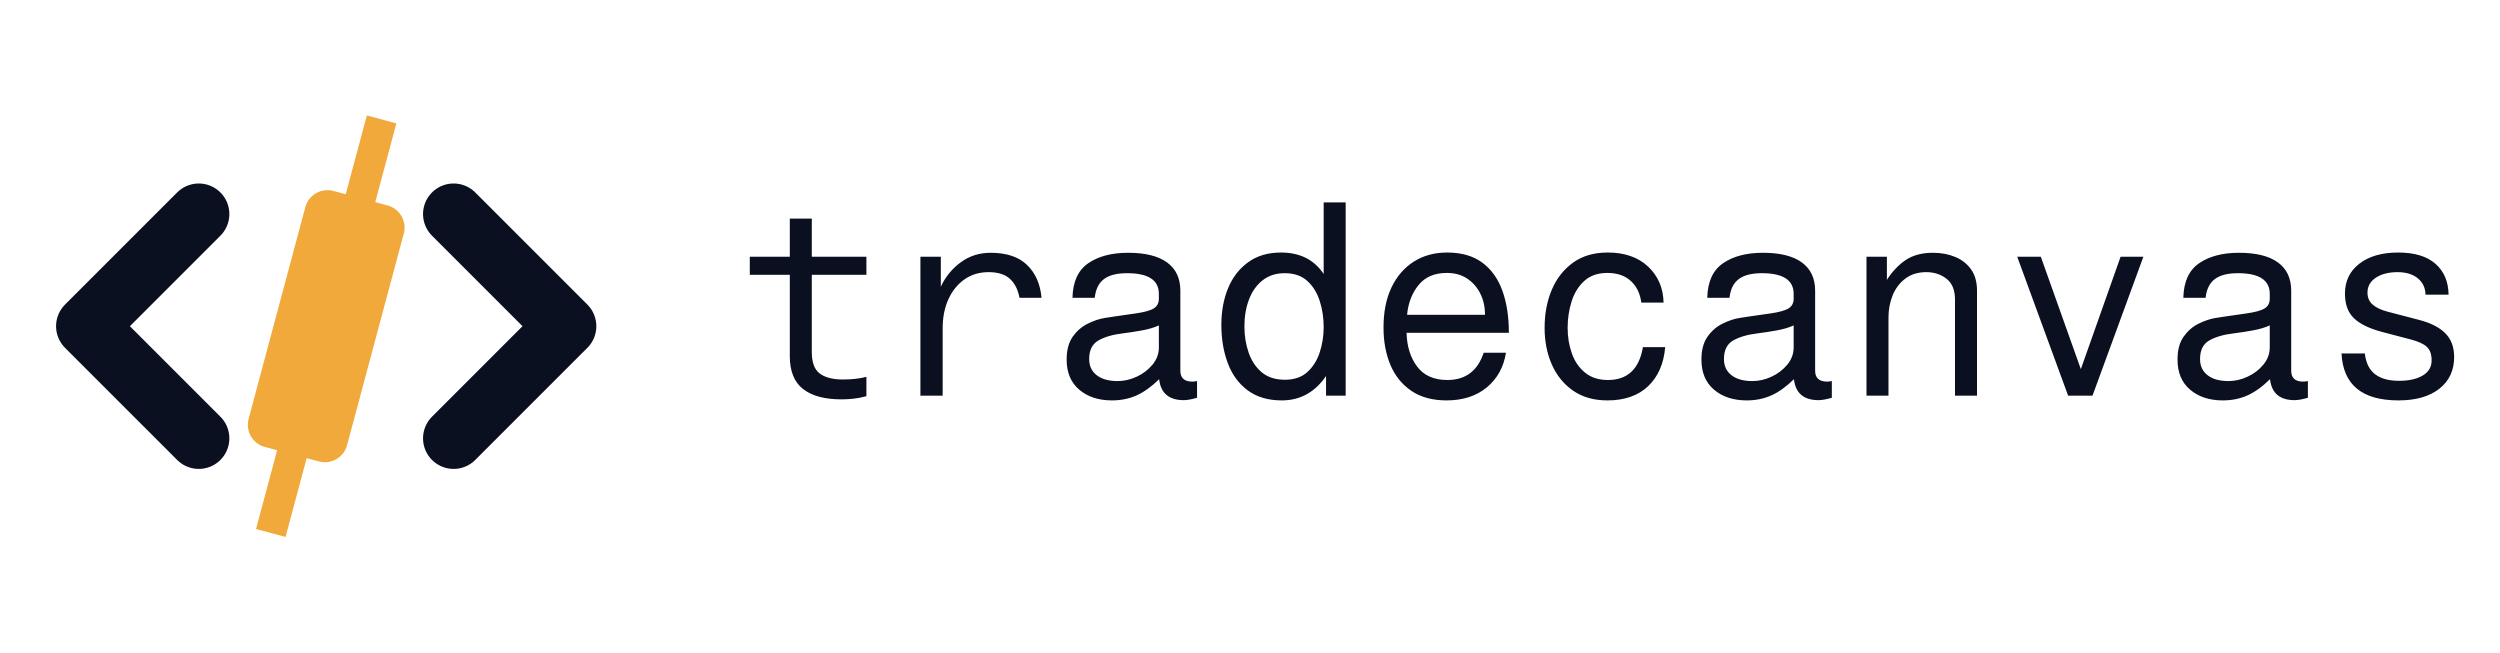
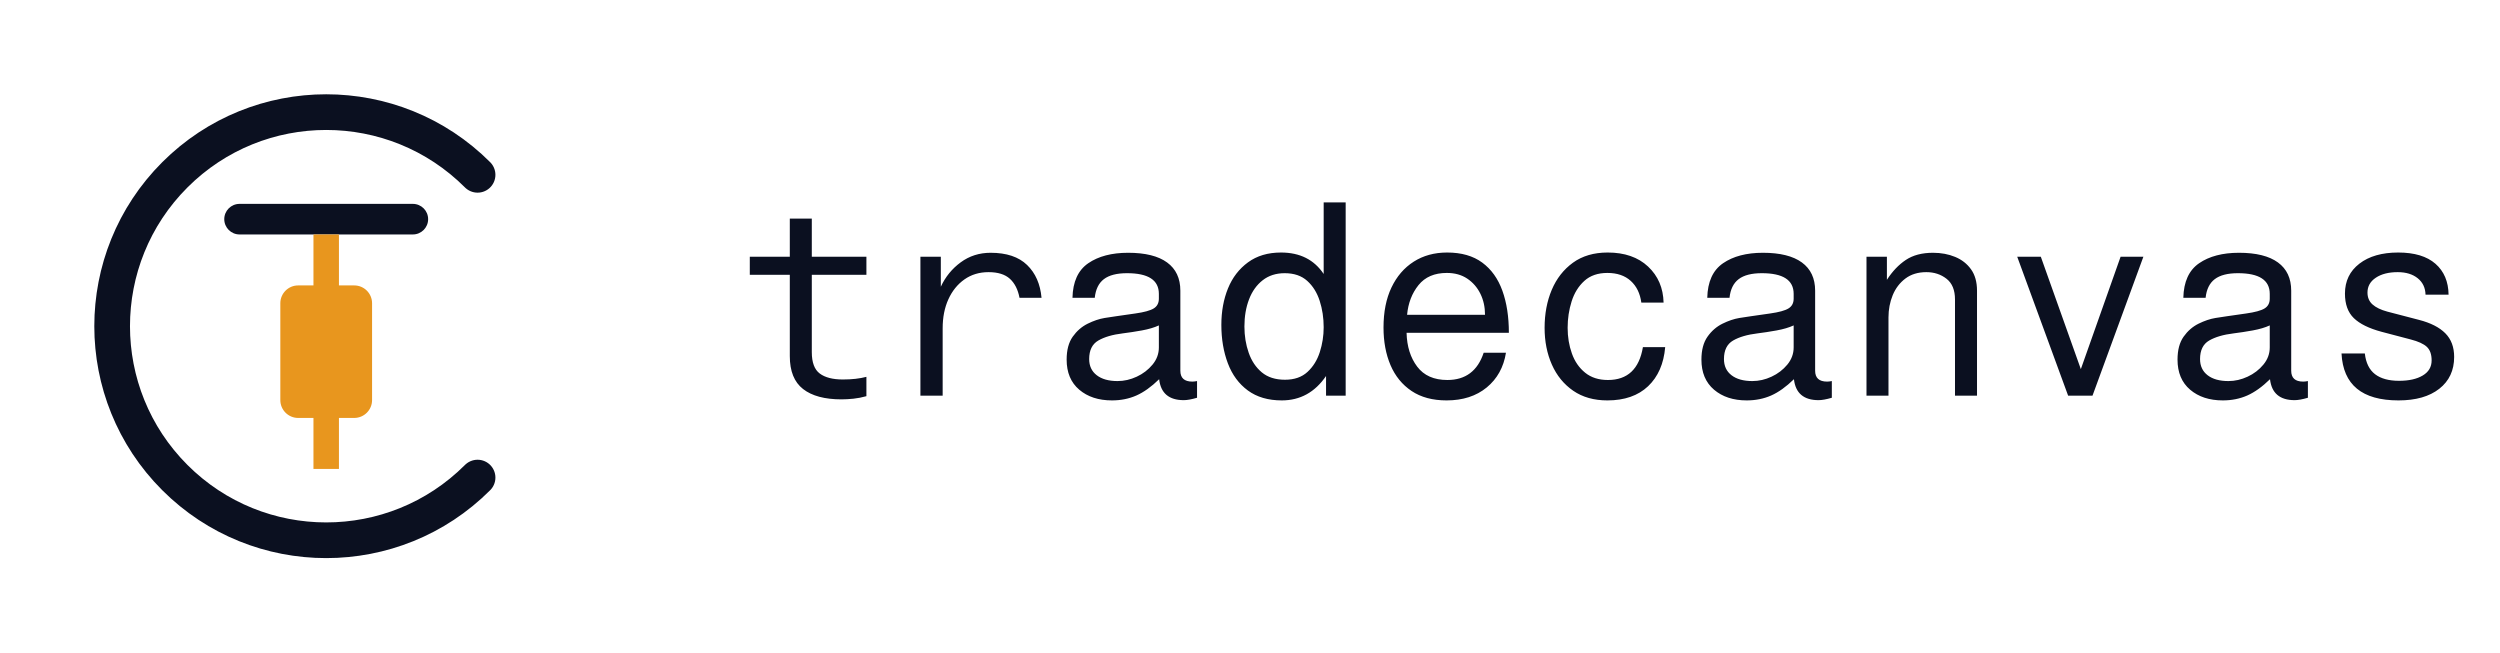
<svg xmlns="http://www.w3.org/2000/svg" viewBox="0 0 981 256">
  <g>
-     <path d="M78 84L34 128L78 172M178 84L222 128L178 172" fill="none" stroke="#0B1020" stroke-width="24" stroke-linecap="round" stroke-linejoin="round" />
-     <path fill="#F2A93B" transform="rotate(15 128 128)" d="M122.0 44H134.0V76H139.0a9 9 0 0 1 9 9V171a9 9 0 0 1-9 9H134.0V212H122.0V180H117.0a9 9 0 0 1-9-9V85a9 9 0 0 1 9-9H122.0Z" />
+     <path d="M187.4 68.6A84 84 0 1 0 187.4 187.4" fill="none" stroke="#0B1020" stroke-width="14" stroke-linecap="round" />
+     <rect x="88" y="80" width="80" height="12" rx="6" fill="#0B1020" />
+     <path fill="#E8961E" d="M123 92H133V112H139a7 7 0 0 1 7 7V157a7 7 0 0 1-7 7H133V184H123V164H117a7 7 0 0 1-7-7V119a7 7 0 0 1 7-7H123Z" />
  </g>
  <path fill="#0B1020" transform="translate(286 155.25)" d="M32.55 -54.50L53.98 -54.50L53.98 -47.42L32.55 -47.42L32.55 -17.06Q32.55 -11.02 35.67 -8.68Q38.79 -6.34 44.72 -6.34Q47.42 -6.34 49.71 -6.60Q52.00 -6.86 53.98 -7.38L53.98 0.21Q51.38 0.94 48.88 1.20Q46.38 1.46 44.20 1.46Q34.32 1.46 29.12 -2.60Q23.92 -6.66 23.92 -15.50L23.92 -47.42L8.22 -47.42L8.22 -54.50L23.92 -54.50L23.92 -69.47L32.55 -69.47ZM75.17 0.00L75.17 -54.50L83.18 -54.50L83.18 -42.74Q85.88 -48.57 90.98 -52.31Q96.07 -56.06 102.73 -56.06Q112.09 -56.06 117.03 -51.27Q121.97 -46.49 122.70 -38.38L114.06 -38.38Q113.13 -43.26 110.27 -45.86Q107.41 -48.46 101.90 -48.46Q96.49 -48.46 92.43 -45.60Q88.38 -42.74 86.14 -37.80Q83.90 -32.86 83.90 -26.42L83.90 0.00ZM183.72 -5.72L183.72 0.83Q180.50 1.77 178.52 1.77Q169.78 1.77 168.85 -6.45Q164.27 -1.98 159.90 -0.05Q155.54 1.87 150.34 1.87Q142.43 1.87 137.49 -2.34Q132.55 -6.55 132.55 -14.14Q132.55 -19.76 134.94 -23.14Q137.34 -26.52 140.82 -28.24Q144.30 -29.95 147.42 -30.47Q148.88 -30.68 151.90 -31.15Q154.91 -31.62 159.49 -32.24Q164.69 -32.97 166.72 -34.22Q168.74 -35.46 168.74 -38.06L168.74 -39.94Q168.74 -48.05 156.26 -48.05Q150.23 -48.05 147.16 -45.71Q144.10 -43.37 143.58 -38.38L134.84 -38.38Q135.05 -47.84 141.03 -51.95Q147.01 -56.06 156.68 -56.06Q166.77 -56.06 171.97 -52.26Q177.17 -48.46 177.17 -41.18L177.17 -9.78Q177.17 -5.51 181.85 -5.51Q182.68 -5.51 183.72 -5.72ZM168.74 -18.93L168.74 -27.56Q166.04 -26.31 162.04 -25.58Q158.03 -24.86 154.60 -24.44Q148.57 -23.71 144.98 -21.63Q141.39 -19.55 141.39 -14.35Q141.39 -10.30 144.36 -8.01Q147.32 -5.72 152.52 -5.72Q156.37 -5.72 160.06 -7.44Q163.75 -9.15 166.25 -12.17Q168.74 -15.18 168.74 -18.93ZM233.41 -75.82L242.04 -75.82L242.04 0.00L234.34 0.00L234.34 -7.70Q227.79 1.87 216.98 1.87Q208.97 1.87 203.66 -2.03Q198.36 -5.93 195.81 -12.69Q193.26 -19.45 193.26 -27.77Q193.26 -35.67 195.86 -42.07Q198.46 -48.46 203.72 -52.31Q208.97 -56.16 216.66 -56.16Q227.79 -56.16 233.41 -47.74ZM218.12 -48.05Q213.02 -48.05 209.49 -45.29Q205.95 -42.54 204.13 -37.80Q202.31 -33.07 202.31 -27.14Q202.31 -21.63 203.98 -16.85Q205.64 -12.06 209.12 -9.15Q212.61 -6.24 218.22 -6.24Q223.74 -6.24 227.06 -9.31Q230.39 -12.38 231.90 -17.11Q233.41 -21.84 233.41 -26.83Q233.41 -32.34 231.85 -37.18Q230.29 -42.02 226.96 -45.03Q223.63 -48.05 218.12 -48.05ZM304.94 -16.85Q303.58 -8.32 297.40 -3.22Q291.21 1.87 281.64 1.87Q273.42 1.87 267.91 -1.82Q262.40 -5.51 259.64 -11.96Q256.89 -18.41 256.89 -26.73Q256.89 -35.88 260.01 -42.43Q263.13 -48.98 268.74 -52.57Q274.36 -56.16 281.85 -56.16Q290.27 -56.16 295.63 -52.21Q300.98 -48.26 303.53 -41.18Q306.08 -34.11 306.08 -24.65L265.94 -24.65Q266.14 -16.64 270.10 -11.39Q274.05 -6.14 281.95 -6.14Q292.66 -6.14 296.20 -16.85ZM281.74 -48.15Q274.46 -48.15 270.62 -43.37Q266.77 -38.58 266.14 -31.72L296.72 -31.72Q296.72 -36.30 294.90 -39.99Q293.08 -43.68 289.75 -45.92Q286.42 -48.15 281.74 -48.15ZM366.79 -36.50L358.06 -36.50Q357.33 -41.91 353.90 -45.03Q350.46 -48.15 344.74 -48.15Q339.13 -48.15 335.70 -45.03Q332.26 -41.91 330.70 -36.97Q329.14 -32.03 329.14 -26.62Q329.14 -21.22 330.81 -16.54Q332.47 -11.86 336.01 -9.00Q339.54 -6.14 344.95 -6.14Q356.50 -6.14 358.68 -19.03L367.42 -19.03Q366.58 -9.26 360.71 -3.69Q354.83 1.87 344.74 1.87Q336.84 1.87 331.33 -1.92Q325.82 -5.72 322.96 -12.17Q320.10 -18.62 320.10 -26.62Q320.10 -34.84 322.90 -41.50Q325.71 -48.15 331.22 -52.16Q336.74 -56.16 344.85 -56.16Q354.83 -56.16 360.71 -50.65Q366.58 -45.14 366.79 -36.50ZM432.81 -5.72L432.81 0.83Q429.58 1.77 427.61 1.77Q418.87 1.77 417.94 -6.45Q413.36 -1.98 408.99 -0.05Q404.62 1.87 399.42 1.87Q391.52 1.87 386.58 -2.34Q381.64 -6.55 381.64 -14.14Q381.64 -19.76 384.03 -23.14Q386.42 -26.52 389.91 -28.24Q393.39 -29.95 396.51 -30.47Q397.97 -30.68 400.98 -31.15Q404.00 -31.62 408.58 -32.24Q413.78 -32.97 415.80 -34.22Q417.83 -35.46 417.83 -38.06L417.83 -39.94Q417.83 -48.05 405.35 -48.05Q399.32 -48.05 396.25 -45.71Q393.18 -43.37 392.66 -38.38L383.93 -38.38Q384.14 -47.84 390.12 -51.95Q396.10 -56.06 405.77 -56.06Q415.86 -56.06 421.06 -52.26Q426.26 -48.46 426.26 -41.18L426.26 -9.78Q426.26 -5.51 430.94 -5.51Q431.77 -5.51 432.81 -5.72ZM417.83 -18.93L417.83 -27.56Q415.13 -26.31 411.12 -25.58Q407.12 -24.86 403.69 -24.44Q397.66 -23.71 394.07 -21.63Q390.48 -19.55 390.48 -14.35Q390.48 -10.30 393.44 -8.01Q396.41 -5.72 401.61 -5.72Q405.46 -5.72 409.15 -7.44Q412.84 -9.15 415.34 -12.17Q417.83 -15.18 417.83 -18.93ZM446.41 0.00L446.41 -54.50L454.42 -54.50L454.42 -45.45Q457.64 -50.44 461.85 -53.25Q466.06 -56.06 472.51 -56.06Q477.30 -56.06 481.20 -54.44Q485.10 -52.83 487.44 -49.56Q489.78 -46.28 489.78 -41.18L489.78 0.00L481.14 0.00L481.14 -37.75Q481.14 -43.26 477.82 -45.86Q474.49 -48.46 469.91 -48.46Q465.02 -48.46 461.70 -45.97Q458.37 -43.47 456.70 -39.42Q455.04 -35.36 455.04 -30.68L455.04 0.00ZM555.06 -54.50L535.10 0.00L525.53 0.00L505.56 -54.50L514.82 -54.50L530.52 -10.40L546.12 -54.50ZM619.62 -5.72L619.62 0.83Q616.40 1.77 614.42 1.77Q605.69 1.77 604.75 -6.45Q600.18 -1.98 595.81 -0.05Q591.44 1.87 586.24 1.87Q578.34 1.87 573.40 -2.34Q568.46 -6.55 568.46 -14.14Q568.46 -19.76 570.85 -23.14Q573.24 -26.52 576.72 -28.24Q580.21 -29.95 583.33 -30.47Q584.78 -30.68 587.80 -31.15Q590.82 -31.62 595.39 -32.24Q600.59 -32.97 602.62 -34.22Q604.65 -35.46 604.65 -38.06L604.65 -39.94Q604.65 -48.05 592.17 -48.05Q586.14 -48.05 583.07 -45.71Q580.00 -43.37 579.48 -38.38L570.74 -38.38Q570.95 -47.84 576.93 -51.95Q582.91 -56.06 592.58 -56.06Q602.67 -56.06 607.87 -52.26Q613.07 -48.46 613.07 -41.18L613.07 -9.78Q613.07 -5.51 617.75 -5.51Q618.58 -5.51 619.62 -5.72ZM604.65 -18.93L604.65 -27.56Q601.94 -26.31 597.94 -25.58Q593.94 -24.86 590.50 -24.44Q584.47 -23.71 580.88 -21.63Q577.30 -19.55 577.30 -14.35Q577.30 -10.30 580.26 -8.01Q583.22 -5.72 588.42 -5.72Q592.27 -5.72 595.96 -7.44Q599.66 -9.15 602.15 -12.17Q604.65 -15.18 604.65 -18.93ZM674.82 -39.62L665.78 -39.62Q665.67 -43.68 662.71 -46.07Q659.74 -48.46 654.86 -48.46Q649.55 -48.46 646.28 -46.28Q643.00 -44.10 643.00 -40.46Q643.00 -37.54 644.98 -35.78Q646.95 -34.01 650.80 -32.97L663.18 -29.74Q670.04 -27.98 673.52 -24.49Q677.01 -21.01 677.01 -15.18Q677.01 -7.28 671.18 -2.70Q665.36 1.87 655.17 1.87Q633.74 1.87 632.81 -16.54L641.96 -16.54Q642.58 -11.02 645.96 -8.42Q649.34 -5.82 655.38 -5.82Q661.20 -5.82 664.68 -7.90Q668.17 -9.98 668.17 -13.83Q668.17 -17.37 666.30 -19.14Q664.42 -20.90 659.95 -22.05L648.51 -25.06Q641.13 -27.04 637.64 -30.42Q634.16 -33.80 634.16 -40.04Q634.16 -47.42 639.83 -51.79Q645.50 -56.16 655.06 -56.16Q664.63 -56.16 669.68 -51.74Q674.72 -47.32 674.82 -39.62Z" />
</svg>
